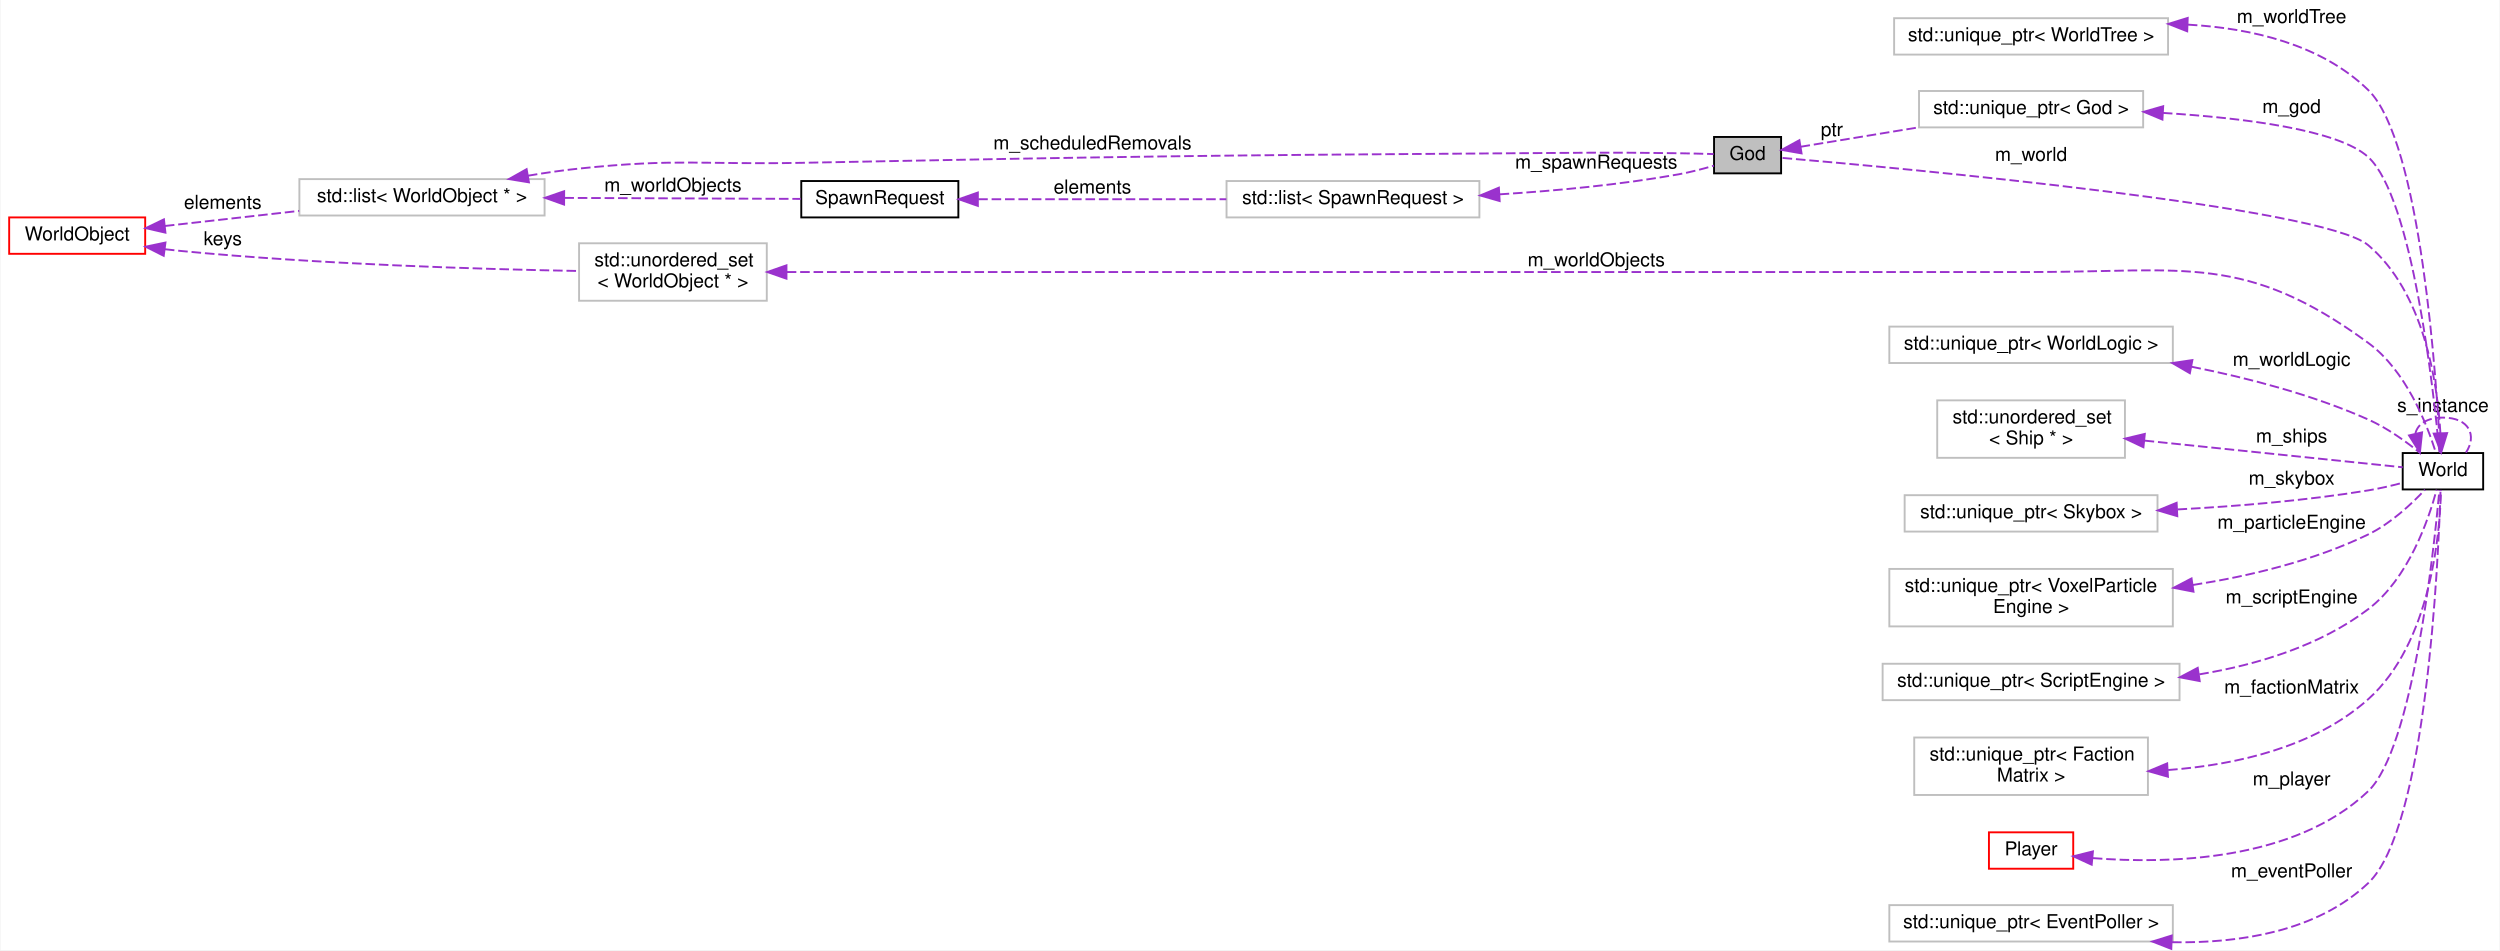
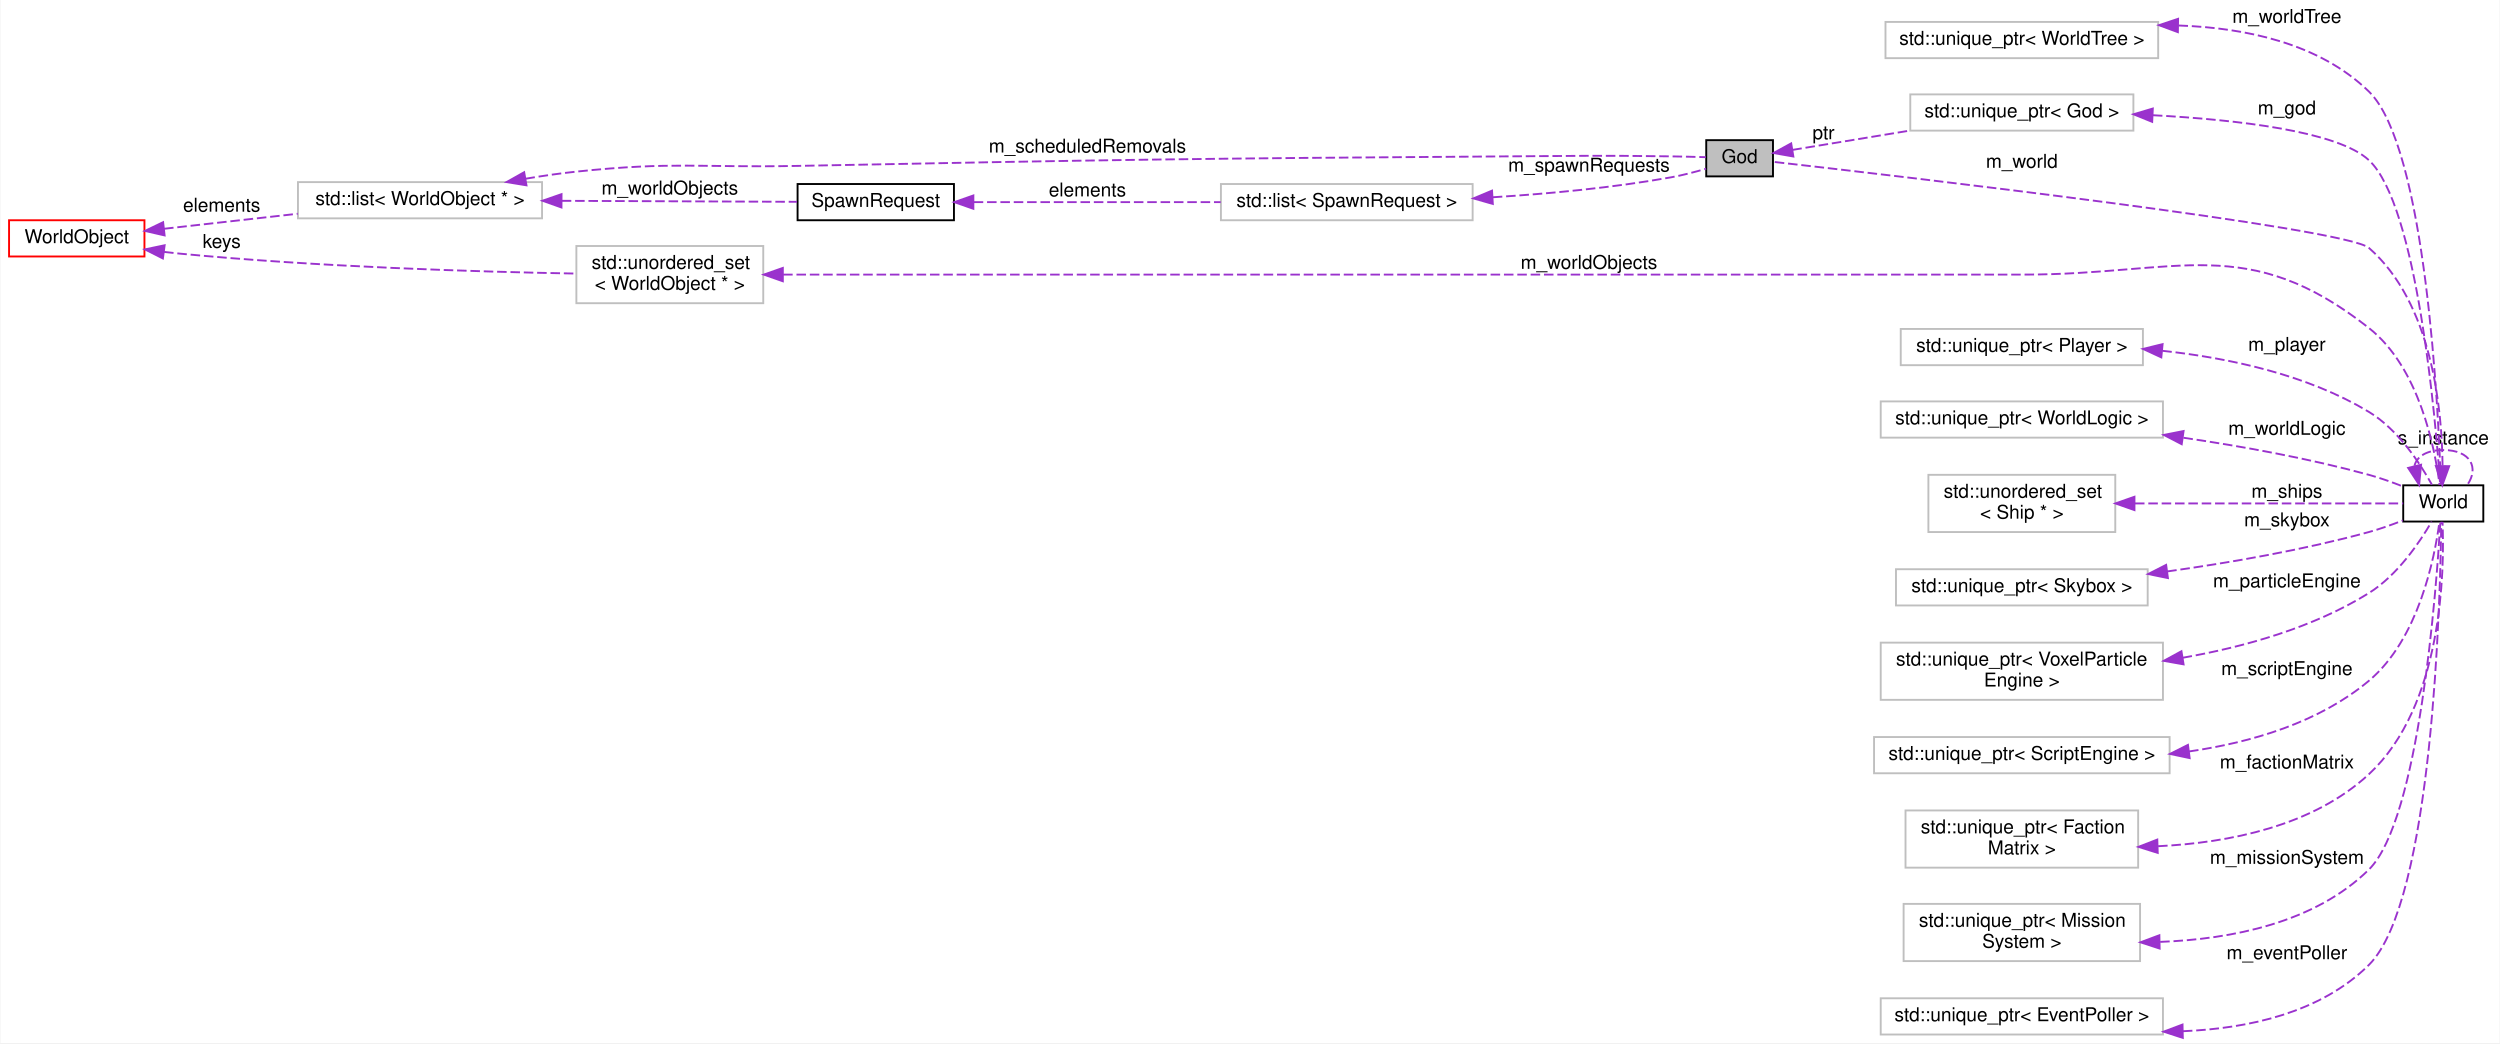
- <svg xmlns="http://www.w3.org/2000/svg" xmlns:xlink="http://www.w3.org/1999/xlink" width="1305pt" height="496pt" viewBox="0.00 0.00 1304.50 496.03">
-   <g id="graph0" class="graph" transform="scale(1 1) rotate(0) translate(4 492.027)">
-     <polygon fill="white" stroke="none" points="-4,4 -4,-492.027 1300.5,-492.027 1300.5,4 -4,4" />
+ <svg xmlns="http://www.w3.org/2000/svg" xmlns:xlink="http://www.w3.org/1999/xlink" width="1311pt" height="547pt" viewBox="0.00 0.00 1310.50 547.00">
+   <g id="graph0" class="graph" transform="scale(1 1) rotate(0) translate(4 543)">
+     <polygon fill="white" stroke="none" points="-4,4 -4,-543 1306.5,-543 1306.5,4 -4,4" />
    <g id="node1" class="node">
-       <polygon fill="#bfbfbf" stroke="black" points="890.5,-401.527 890.5,-420.527 925.5,-420.527 925.5,-401.527 890.5,-401.527" />
-       <text text-anchor="middle" x="908" y="-408.527" font-family="Helvetica,sans-Serif" font-size="10.00">God</text>
+       <polygon fill="#bfbfbf" stroke="black" points="890.5,-450.5 890.5,-469.5 925.5,-469.5 925.5,-450.5 890.5,-450.5" />
+       <text text-anchor="middle" x="908" y="-457.5" font-family="Helvetica,sans-Serif" font-size="10.00">God</text>
    </g>
-     <g id="node15" class="node">
-       <polygon fill="white" stroke="#bfbfbf" points="997.5,-425.527 997.5,-444.527 1114.5,-444.527 1114.5,-425.527 997.5,-425.527" />
-       <text text-anchor="middle" x="1056" y="-432.527" font-family="Helvetica,sans-Serif" font-size="10.00">std::unique_ptr&lt; God &gt;</text>
+     <g id="node16" class="node">
+       <polygon fill="white" stroke="#bfbfbf" points="997.5,-474.5 997.5,-493.5 1114.5,-493.5 1114.5,-474.5 997.5,-474.5" />
+       <text text-anchor="middle" x="1056" y="-481.5" font-family="Helvetica,sans-Serif" font-size="10.00">std::unique_ptr&lt; God &gt;</text>
    </g>
-     <g id="edge17" class="edge">
-       <path fill="none" stroke="#9a32cd" stroke-dasharray="5,2" d="M935.643,-415.407C952.863,-418.237 975.953,-422.033 997.235,-425.531" />
-       <polygon fill="#9a32cd" stroke="#9a32cd" points="936.183,-411.949 925.748,-413.78 935.048,-418.856 936.183,-411.949" />
-       <text text-anchor="middle" x="952" y="-421.027" font-family="Helvetica,sans-Serif" font-size="10.00"> ptr</text>
+     <g id="edge18" class="edge">
+       <path fill="none" stroke="#9a32cd" stroke-dasharray="5,2" d="M935.643,-464.38C952.863,-467.21 975.953,-471.006 997.235,-474.504" />
+       <polygon fill="#9a32cd" stroke="#9a32cd" points="936.183,-460.922 925.748,-462.753 935.048,-467.829 936.183,-460.922" />
+       <text text-anchor="middle" x="952" y="-470" font-family="Helvetica,sans-Serif" font-size="10.00"> ptr</text>
    </g>
    <g id="node2" class="node">
-       <polygon fill="white" stroke="#bfbfbf" points="152,-379.527 152,-398.527 280,-398.527 280,-379.527 152,-379.527" />
-       <text text-anchor="middle" x="216" y="-386.527" font-family="Helvetica,sans-Serif" font-size="10.00">std::list&lt; WorldObject * &gt;</text>
+       <polygon fill="white" stroke="#bfbfbf" points="152,-428.5 152,-447.5 280,-447.5 280,-428.5 152,-428.5" />
+       <text text-anchor="middle" x="216" y="-435.5" font-family="Helvetica,sans-Serif" font-size="10.00">std::list&lt; WorldObject * &gt;</text>
    </g>
    <g id="edge1" class="edge">
-       <path fill="none" stroke="#9a32cd" stroke-dasharray="5,2" d="M271.278,-400.292C280.174,-401.788 289.319,-403.117 298,-404.027 349.292,-409.406 362.437,-406.014 414,-407.027 579.316,-410.276 620.655,-410.916 786,-412.027 824.221,-412.284 833.782,-412.573 872,-412.027 877.957,-411.942 884.482,-411.775 890.267,-411.602" />
-       <polygon fill="#9a32cd" stroke="#9a32cd" points="271.836,-396.836 261.38,-398.545 270.62,-403.73 271.836,-396.836" />
-       <text text-anchor="middle" x="566" y="-414.027" font-family="Helvetica,sans-Serif" font-size="10.00"> m_scheduledRemovals</text>
+       <path fill="none" stroke="#9a32cd" stroke-dasharray="5,2" d="M271.278,-449.265C280.174,-450.761 289.319,-452.09 298,-453 349.292,-458.379 362.437,-454.987 414,-456 579.316,-459.249 620.655,-459.889 786,-461 824.221,-461.257 833.782,-461.546 872,-461 877.957,-460.915 884.482,-460.748 890.267,-460.575" />
+       <polygon fill="#9a32cd" stroke="#9a32cd" points="271.836,-445.809 261.38,-447.518 270.62,-452.703 271.836,-445.809" />
+       <text text-anchor="middle" x="566" y="-463" font-family="Helvetica,sans-Serif" font-size="10.00"> m_scheduledRemovals</text>
    </g>
    <g id="node5" class="node">
      <g id="a_node5">
        <a xlink:href="class_spawn_request.html" target="_top" xlink:title="SpawnRequest">
-           <polygon fill="white" stroke="black" points="414,-378.527 414,-397.527 496,-397.527 496,-378.527 414,-378.527" />
-           <text text-anchor="middle" x="455" y="-385.527" font-family="Helvetica,sans-Serif" font-size="10.00">SpawnRequest</text>
+           <polygon fill="white" stroke="black" points="414,-427.5 414,-446.5 496,-446.5 496,-427.5 414,-427.5" />
+           <text text-anchor="middle" x="455" y="-434.5" font-family="Helvetica,sans-Serif" font-size="10.00">SpawnRequest</text>
        </a>
      </g>
    </g>
    <g id="edge5" class="edge">
-       <path fill="none" stroke="#9a32cd" stroke-dasharray="5,2" d="M290.339,-388.718C330.983,-388.546 379.961,-388.339 413.683,-388.197" />
-       <polygon fill="#9a32cd" stroke="#9a32cd" points="290.185,-385.218 280.2,-388.76 290.215,-392.218 290.185,-385.218" />
-       <text text-anchor="middle" x="347" y="-392.027" font-family="Helvetica,sans-Serif" font-size="10.00"> m_worldObjects</text>
+       <path fill="none" stroke="#9a32cd" stroke-dasharray="5,2" d="M290.339,-437.691C330.983,-437.519 379.961,-437.312 413.683,-437.17" />
+       <polygon fill="#9a32cd" stroke="#9a32cd" points="290.185,-434.191 280.2,-437.733 290.215,-441.191 290.185,-434.191" />
+       <text text-anchor="middle" x="347" y="-441" font-family="Helvetica,sans-Serif" font-size="10.00"> m_worldObjects</text>
    </g>
    <g id="node3" class="node">
      <g id="a_node3">
        <a xlink:href="class_world_object.html" target="_top" xlink:title="WorldObject">
-           <polygon fill="white" stroke="red" points="0.5,-359.527 0.5,-378.527 71.5,-378.527 71.5,-359.527 0.5,-359.527" />
-           <text text-anchor="middle" x="36" y="-366.527" font-family="Helvetica,sans-Serif" font-size="10.00">WorldObject</text>
+           <polygon fill="white" stroke="red" points="0.5,-408.5 0.5,-427.5 71.5,-427.5 71.5,-408.5 0.5,-408.5" />
+           <text text-anchor="middle" x="36" y="-415.5" font-family="Helvetica,sans-Serif" font-size="10.00">WorldObject</text>
        </a>
      </g>
    </g>
    <g id="edge2" class="edge">
-       <path fill="none" stroke="#9a32cd" stroke-dasharray="5,2" d="M81.77,-374.057C102.995,-376.442 128.72,-379.333 151.883,-381.935" />
-       <polygon fill="#9a32cd" stroke="#9a32cd" points="82.071,-370.569 71.743,-372.931 81.289,-377.525 82.071,-370.569" />
-       <text text-anchor="middle" x="112" y="-383.027" font-family="Helvetica,sans-Serif" font-size="10.00"> elements</text>
+       <path fill="none" stroke="#9a32cd" stroke-dasharray="5,2" d="M81.77,-423.03C102.995,-425.415 128.72,-428.306 151.883,-430.908" />
+       <polygon fill="#9a32cd" stroke="#9a32cd" points="82.071,-419.542 71.743,-421.904 81.289,-426.498 82.071,-419.542" />
+       <text text-anchor="middle" x="112" y="-432" font-family="Helvetica,sans-Serif" font-size="10.00"> elements</text>
    </g>
    <g id="node8" class="node">
-       <polygon fill="white" stroke="#bfbfbf" points="298,-335.027 298,-365.027 396,-365.027 396,-335.027 298,-335.027" />
-       <text text-anchor="start" x="306" y="-353.027" font-family="Helvetica,sans-Serif" font-size="10.00">std::unordered_set</text>
-       <text text-anchor="middle" x="347" y="-342.027" font-family="Helvetica,sans-Serif" font-size="10.00">&lt; WorldObject * &gt;</text>
+       <polygon fill="white" stroke="#bfbfbf" points="298,-384 298,-414 396,-414 396,-384 298,-384" />
+       <text text-anchor="start" x="306" y="-402" font-family="Helvetica,sans-Serif" font-size="10.00">std::unordered_set</text>
+       <text text-anchor="middle" x="347" y="-391" font-family="Helvetica,sans-Serif" font-size="10.00">&lt; WorldObject * &gt;</text>
    </g>
    <g id="edge9" class="edge">
-       <path fill="none" stroke="#9a32cd" stroke-dasharray="5,2" d="M81.778,-361.924C84.556,-361.59 87.314,-361.287 90,-361.027 162.175,-354.049 246.225,-351.498 297.767,-350.565" />
-       <polygon fill="#9a32cd" stroke="#9a32cd" points="81.175,-358.473 71.715,-363.244 82.086,-365.414 81.175,-358.473" />
-       <text text-anchor="middle" x="112" y="-364.027" font-family="Helvetica,sans-Serif" font-size="10.00"> keys</text>
+       <path fill="none" stroke="#9a32cd" stroke-dasharray="5,2" d="M81.778,-410.897C84.556,-410.563 87.314,-410.26 90,-410 162.175,-403.022 246.225,-400.471 297.767,-399.538" />
+       <polygon fill="#9a32cd" stroke="#9a32cd" points="81.175,-407.446 71.715,-412.217 82.086,-414.387 81.175,-407.446" />
+       <text text-anchor="middle" x="112" y="-413" font-family="Helvetica,sans-Serif" font-size="10.00"> keys</text>
    </g>
    <g id="node4" class="node">
-       <polygon fill="white" stroke="#bfbfbf" points="636,-378.527 636,-397.527 768,-397.527 768,-378.527 636,-378.527" />
-       <text text-anchor="middle" x="702" y="-385.527" font-family="Helvetica,sans-Serif" font-size="10.00">std::list&lt; SpawnRequest &gt;</text>
+       <polygon fill="white" stroke="#bfbfbf" points="636,-427.5 636,-446.5 768,-446.5 768,-427.5 636,-427.5" />
+       <text text-anchor="middle" x="702" y="-434.5" font-family="Helvetica,sans-Serif" font-size="10.00">std::list&lt; SpawnRequest &gt;</text>
    </g>
    <g id="edge3" class="edge">
-       <path fill="none" stroke="#9a32cd" stroke-dasharray="5,2" d="M778.573,-390.582C807.911,-392.423 841.686,-395.588 872,-401.027 878.096,-402.121 884.654,-403.843 890.426,-405.551" />
-       <polygon fill="#9a32cd" stroke="#9a32cd" points="778.581,-387.077 768.393,-389.985 778.171,-394.065 778.581,-387.077" />
-       <text text-anchor="middle" x="829" y="-404.027" font-family="Helvetica,sans-Serif" font-size="10.00"> m_spawnRequests</text>
+       <path fill="none" stroke="#9a32cd" stroke-dasharray="5,2" d="M778.573,-439.555C807.911,-441.396 841.686,-444.561 872,-450 878.096,-451.094 884.654,-452.816 890.426,-454.524" />
+       <polygon fill="#9a32cd" stroke="#9a32cd" points="778.581,-436.05 768.393,-438.958 778.171,-443.038 778.581,-436.05" />
+       <text text-anchor="middle" x="829" y="-453" font-family="Helvetica,sans-Serif" font-size="10.00"> m_spawnRequests</text>
    </g>
    <g id="edge4" class="edge">
-       <path fill="none" stroke="#9a32cd" stroke-dasharray="5,2" d="M506.359,-388.027C543.83,-388.027 595.29,-388.027 635.887,-388.027" />
-       <polygon fill="#9a32cd" stroke="#9a32cd" points="506.182,-384.527 496.182,-388.027 506.182,-391.527 506.182,-384.527" />
-       <text text-anchor="middle" x="566" y="-391.027" font-family="Helvetica,sans-Serif" font-size="10.00"> elements</text>
+       <path fill="none" stroke="#9a32cd" stroke-dasharray="5,2" d="M506.359,-437C543.83,-437 595.29,-437 635.887,-437" />
+       <polygon fill="#9a32cd" stroke="#9a32cd" points="506.182,-433.5 496.182,-437 506.182,-440.5 506.182,-433.5" />
+       <text text-anchor="middle" x="566" y="-440" font-family="Helvetica,sans-Serif" font-size="10.00"> elements</text>
    </g>
    <g id="node6" class="node">
      <g id="a_node6">
        <a xlink:href="class_world.html" target="_top" xlink:title="World">
-           <polygon fill="white" stroke="black" points="1250,-236.527 1250,-255.527 1292,-255.527 1292,-236.527 1250,-236.527" />
-           <text text-anchor="middle" x="1271" y="-243.527" font-family="Helvetica,sans-Serif" font-size="10.00">World</text>
+           <polygon fill="white" stroke="black" points="1256,-269.5 1256,-288.5 1298,-288.5 1298,-269.5 1256,-269.5" />
+           <text text-anchor="middle" x="1277" y="-276.5" font-family="Helvetica,sans-Serif" font-size="10.00">World</text>
        </a>
      </g>
    </g>
    <g id="edge6" class="edge">
-       <path fill="none" stroke="#9a32cd" stroke-dasharray="5,2" d="M1269.68,-265.889C1268.1,-292.571 1261.05,-339.466 1232,-364.027 1208.31,-384.058 988.772,-404.213 925.807,-409.621" />
-       <polygon fill="#9a32cd" stroke="#9a32cd" points="1273.18,-265.945 1270.07,-255.816 1266.19,-265.673 1273.18,-265.945" />
-       <text text-anchor="middle" x="1056" y="-408.027" font-family="Helvetica,sans-Serif" font-size="10.00"> m_world</text>
+       <path fill="none" stroke="#9a32cd" stroke-dasharray="5,2" d="M1276.62,-298.926C1276.36,-328.616 1271.11,-384.063 1238,-413 1226.03,-423.464 990.598,-450.771 925.534,-458.143" />
+       <polygon fill="#9a32cd" stroke="#9a32cd" points="1280.11,-298.551 1276.51,-288.587 1273.11,-298.623 1280.11,-298.551" />
+       <text text-anchor="middle" x="1056" y="-455" font-family="Helvetica,sans-Serif" font-size="10.00"> m_world</text>
+     </g>
+     <g id="edge20" class="edge">
+       <path fill="none" stroke="#9a32cd" stroke-dasharray="5,2" d="M1261.9,-298.766C1263.09,-303.497 1268.12,-307 1277,-307 1291.57,-307 1295.79,-297.565 1289.64,-288.757" />
+       <polygon fill="#9a32cd" stroke="#9a32cd" points="1265.37,-299.304 1264.36,-288.757 1258.57,-297.631 1265.37,-299.304" />
+       <text text-anchor="middle" x="1277" y="-310" font-family="Helvetica,sans-Serif" font-size="10.00"> s_instance</text>
+     </g>
+     <g id="node7" class="node">
+       <polygon fill="white" stroke="#bfbfbf" points="984.5,-512.5 984.5,-531.5 1127.5,-531.5 1127.5,-512.5 984.5,-512.5" />
+       <text text-anchor="middle" x="1056" y="-519.5" font-family="Helvetica,sans-Serif" font-size="10.00">std::unique_ptr&lt; WorldTree &gt;</text>
+     </g>
+     <g id="edge7" class="edge">
+       <path fill="none" stroke="#9a32cd" stroke-dasharray="5,2" d="M1138.14,-529.631C1173.17,-528.426 1212.01,-520.325 1238,-495 1268.07,-465.706 1274.53,-326.628 1275.75,-288.619" />
+       <polygon fill="#9a32cd" stroke="#9a32cd" points="1137.83,-526.135 1127.89,-529.796 1137.94,-533.134 1137.83,-526.135" />
+       <text text-anchor="middle" x="1195" y="-531" font-family="Helvetica,sans-Serif" font-size="10.00"> m_worldTree</text>
+     </g>
+     <g id="edge8" class="edge">
+       <path fill="none" stroke="#9a32cd" stroke-dasharray="5,2" d="M406.42,-399C450.099,-399 511.289,-399 565,-399 565,-399 565,-399 1057,-399 1138.4,-399 1174.01,-421.312 1238,-371 1264.49,-350.172 1272.67,-307.694 1275.07,-288.634" />
+       <polygon fill="#9a32cd" stroke="#9a32cd" points="406.265,-395.5 396.265,-399 406.265,-402.5 406.265,-395.5" />
+       <text text-anchor="middle" x="829" y="-402" font-family="Helvetica,sans-Serif" font-size="10.00"> m_worldObjects</text>
+     </g>
+     <g id="node9" class="node">
+       <polygon fill="white" stroke="#bfbfbf" points="992.5,-351.5 992.5,-370.5 1119.5,-370.5 1119.5,-351.5 992.5,-351.5" />
+       <text text-anchor="middle" x="1056" y="-358.5" font-family="Helvetica,sans-Serif" font-size="10.00">std::unique_ptr&lt; Player &gt;</text>
+     </g>
+     <g id="edge10" class="edge">
+       <path fill="none" stroke="#9a32cd" stroke-dasharray="5,2" d="M1129.65,-359.049C1164.51,-355.303 1205.62,-346.561 1238,-327 1253.28,-317.767 1264.87,-299.981 1271.03,-288.843" />
+       <polygon fill="#9a32cd" stroke="#9a32cd" points="1129.14,-355.581 1119.52,-360.018 1129.81,-362.549 1129.14,-355.581" />
+       <text text-anchor="middle" x="1195" y="-359" font-family="Helvetica,sans-Serif" font-size="10.00"> m_player</text>
+     </g>
+     <g id="node10" class="node">
+       <polygon fill="white" stroke="#bfbfbf" points="982,-313.5 982,-332.5 1130,-332.5 1130,-313.5 982,-313.5" />
+       <text text-anchor="middle" x="1056" y="-320.5" font-family="Helvetica,sans-Serif" font-size="10.00">std::unique_ptr&lt; WorldLogic &gt;</text>
+     </g>
+     <g id="edge11" class="edge">
+       <path fill="none" stroke="#9a32cd" stroke-dasharray="5,2" d="M1140.73,-313.451C1171.62,-308.92 1206.7,-302.575 1238,-294 1243.88,-292.388 1250.1,-290.167 1255.77,-287.927" />
+       <polygon fill="#9a32cd" stroke="#9a32cd" points="1139.84,-310.043 1130.43,-314.919 1140.82,-316.973 1139.84,-310.043" />
+       <text text-anchor="middle" x="1195" y="-315" font-family="Helvetica,sans-Serif" font-size="10.00"> m_worldLogic</text>
+     </g>
+     <g id="node11" class="node">
+       <polygon fill="white" stroke="#bfbfbf" points="1007,-264 1007,-294 1105,-294 1105,-264 1007,-264" />
+       <text text-anchor="start" x="1015" y="-282" font-family="Helvetica,sans-Serif" font-size="10.00">std::unordered_set</text>
+       <text text-anchor="middle" x="1056" y="-271" font-family="Helvetica,sans-Serif" font-size="10.00">&lt; Ship * &gt;</text>
+     </g>
+     <g id="edge12" class="edge">
+       <path fill="none" stroke="#9a32cd" stroke-dasharray="5,2" d="M1115.33,-279C1161.91,-279 1224.41,-279 1255.97,-279" />
+       <polygon fill="#9a32cd" stroke="#9a32cd" points="1115.06,-275.5 1105.06,-279 1115.06,-282.5 1115.06,-275.5" />
+       <text text-anchor="middle" x="1195" y="-282" font-family="Helvetica,sans-Serif" font-size="10.00"> m_ships</text>
+     </g>
+     <g id="node12" class="node">
+       <polygon fill="white" stroke="#bfbfbf" points="990,-225.5 990,-244.5 1122,-244.5 1122,-225.5 990,-225.5" />
+       <text text-anchor="middle" x="1056" y="-232.5" font-family="Helvetica,sans-Serif" font-size="10.00">std::unique_ptr&lt; Skybox &gt;</text>
+     </g>
+     <g id="edge13" class="edge">
+       <path fill="none" stroke="#9a32cd" stroke-dasharray="5,2" d="M1132.22,-243.33C1165.05,-247.917 1203.79,-254.626 1238,-264 1243.88,-265.612 1250.1,-267.833 1255.77,-270.073" />
+       <polygon fill="#9a32cd" stroke="#9a32cd" points="1132.61,-239.851 1122.23,-241.974 1131.67,-246.787 1132.61,-239.851" />
+       <text text-anchor="middle" x="1195" y="-267" font-family="Helvetica,sans-Serif" font-size="10.00"> m_skybox</text>
+     </g>
+     <g id="node13" class="node">
+       <polygon fill="white" stroke="#bfbfbf" points="982,-176 982,-206 1130,-206 1130,-176 982,-176" />
+       <text text-anchor="start" x="990" y="-194" font-family="Helvetica,sans-Serif" font-size="10.00">std::unique_ptr&lt; VoxelParticle</text>
+       <text text-anchor="middle" x="1056" y="-183" font-family="Helvetica,sans-Serif" font-size="10.00">Engine &gt;</text>
+     </g>
+     <g id="edge14" class="edge">
+       <path fill="none" stroke="#9a32cd" stroke-dasharray="5,2" d="M1140.3,-198.065C1172.66,-203.726 1208.87,-213.868 1238,-232 1252.97,-241.316 1264.65,-258.646 1270.92,-269.46" />
+       <polygon fill="#9a32cd" stroke="#9a32cd" points="1140.82,-194.605 1130.39,-196.448 1139.7,-201.513 1140.82,-194.605" />
+       <text text-anchor="middle" x="1195" y="-235" font-family="Helvetica,sans-Serif" font-size="10.00"> m_particleEngine</text>
+     </g>
+     <g id="node14" class="node">
+       <polygon fill="white" stroke="#bfbfbf" points="978.5,-137.5 978.5,-156.5 1133.5,-156.5 1133.5,-137.5 978.5,-137.5" />
+       <text text-anchor="middle" x="1056" y="-144.5" font-family="Helvetica,sans-Serif" font-size="10.00">std::unique_ptr&lt; ScriptEngine &gt;</text>
+     </g>
+     <g id="edge15" class="edge">
+       <path fill="none" stroke="#9a32cd" stroke-dasharray="5,2" d="M1143.68,-148.931C1176.34,-153.658 1211.88,-164.106 1238,-186 1264.07,-207.847 1272.47,-250.372 1275,-269.397" />
+       <polygon fill="#9a32cd" stroke="#9a32cd" points="1144.01,-145.445 1133.64,-147.641 1143.12,-152.387 1144.01,-145.445" />
+       <text text-anchor="middle" x="1195" y="-189" font-family="Helvetica,sans-Serif" font-size="10.00"> m_scriptEngine</text>
+     </g>
+     <g id="node15" class="node">
+       <polygon fill="white" stroke="#bfbfbf" points="995,-88 995,-118 1117,-118 1117,-88 995,-88" />
+       <text text-anchor="start" x="1003" y="-106" font-family="Helvetica,sans-Serif" font-size="10.00">std::unique_ptr&lt; Faction</text>
+       <text text-anchor="middle" x="1056" y="-95" font-family="Helvetica,sans-Serif" font-size="10.00">Matrix &gt;</text>
+     </g>
+     <g id="edge16" class="edge">
+       <path fill="none" stroke="#9a32cd" stroke-dasharray="5,2" d="M1127.45,-99.244C1164.69,-101.056 1208.64,-109.781 1238,-137 1276.74,-172.912 1277.68,-243.591 1276.61,-269.332" />
+       <polygon fill="#9a32cd" stroke="#9a32cd" points="1127.26,-95.736 1117.15,-98.907 1127.03,-102.732 1127.26,-95.736" />
+       <text text-anchor="middle" x="1195" y="-140" font-family="Helvetica,sans-Serif" font-size="10.00"> m_factionMatrix</text>
+     </g>
+     <g id="edge17" class="edge">
+       <path fill="none" stroke="#9a32cd" stroke-dasharray="5,2" d="M1124.72,-482.58C1169.08,-480.201 1221.74,-474.145 1238,-459 1263.36,-435.379 1273.03,-322.469 1275.39,-288.615" />
+       <polygon fill="#9a32cd" stroke="#9a32cd" points="1124.35,-479.094 1114.53,-483.072 1124.68,-486.086 1124.35,-479.094" />
+       <text text-anchor="middle" x="1195" y="-483" font-family="Helvetica,sans-Serif" font-size="10.00"> m_god</text>
+     </g>
+     <g id="node17" class="node">
+       <polygon fill="white" stroke="#bfbfbf" points="994,-39 994,-69 1118,-69 1118,-39 994,-39" />
+       <text text-anchor="start" x="1002" y="-57" font-family="Helvetica,sans-Serif" font-size="10.00">std::unique_ptr&lt; Mission</text>
+       <text text-anchor="middle" x="1056" y="-46" font-family="Helvetica,sans-Serif" font-size="10.00">System &gt;</text>
    </g>
    <g id="edge19" class="edge">
-       <path fill="none" stroke="#9a32cd" stroke-dasharray="5,2" d="M1256.64,-265.793C1257.76,-270.524 1262.55,-274.027 1271,-274.027 1284.86,-274.027 1288.87,-264.592 1283.02,-255.784" />
-       <polygon fill="#9a32cd" stroke="#9a32cd" points="1260.11,-266.318 1258.98,-255.784 1253.29,-264.724 1260.11,-266.318" />
-       <text text-anchor="middle" x="1271" y="-277.027" font-family="Helvetica,sans-Serif" font-size="10.00"> s_instance</text>
+       <path fill="none" stroke="#9a32cd" stroke-dasharray="5,2" d="M1128.54,-49.077C1165.9,-50.488 1209.61,-59.032 1238,-87 1264.39,-112.992 1273.39,-233.947 1275.48,-269.283" />
+       <polygon fill="#9a32cd" stroke="#9a32cd" points="1128.27,-45.57 1118.19,-48.858 1128.12,-52.569 1128.27,-45.57" />
+       <text text-anchor="middle" x="1195" y="-90" font-family="Helvetica,sans-Serif" font-size="10.00"> m_missionSystem</text>
    </g>
-     <g id="node7" class="node">
-       <polygon fill="white" stroke="#bfbfbf" points="984.5,-463.527 984.5,-482.527 1127.5,-482.527 1127.5,-463.527 984.5,-463.527" />
-       <text text-anchor="middle" x="1056" y="-470.527" font-family="Helvetica,sans-Serif" font-size="10.00">std::unique_ptr&lt; WorldTree &gt;</text>
+     <g id="node18" class="node">
+       <polygon fill="white" stroke="#bfbfbf" points="982,-0.5 982,-19.5 1130,-19.5 1130,-0.5 982,-0.5" />
+       <text text-anchor="middle" x="1056" y="-7.5" font-family="Helvetica,sans-Serif" font-size="10.00">std::unique_ptr&lt; EventPoller &gt;</text>
    </g>
-     <g id="edge7" class="edge">
-       <path fill="none" stroke="#9a32cd" stroke-dasharray="5,2" d="M1137.82,-479.169C1171.03,-477.305 1207.39,-468.912 1232,-445.027 1259.64,-418.205 1267.8,-291.64 1269.58,-255.615" />
-       <polygon fill="#9a32cd" stroke="#9a32cd" points="1137.5,-475.679 1127.63,-479.548 1137.76,-482.674 1137.5,-475.679" />
-       <text text-anchor="middle" x="1192" y="-480.027" font-family="Helvetica,sans-Serif" font-size="10.00"> m_worldTree</text>
-     </g>
-     <g id="edge8" class="edge">
-       <path fill="none" stroke="#9a32cd" stroke-dasharray="5,2" d="M406.42,-350.027C450.099,-350.027 511.289,-350.027 565,-350.027 565,-350.027 565,-350.027 1057,-350.027 1136.5,-350.027 1167.84,-359.966 1232,-313.027 1251.64,-298.657 1262.56,-270.855 1267.23,-255.983" />
-       <polygon fill="#9a32cd" stroke="#9a32cd" points="406.265,-346.527 396.265,-350.027 406.265,-353.527 406.265,-346.527" />
-       <text text-anchor="middle" x="829" y="-353.027" font-family="Helvetica,sans-Serif" font-size="10.00"> m_worldObjects</text>
-     </g>
-     <g id="node9" class="node">
-       <polygon fill="white" stroke="#bfbfbf" points="982,-302.527 982,-321.527 1130,-321.527 1130,-302.527 982,-302.527" />
-       <text text-anchor="middle" x="1056" y="-309.527" font-family="Helvetica,sans-Serif" font-size="10.00">std::unique_ptr&lt; WorldLogic &gt;</text>
-     </g>
-     <g id="edge10" class="edge">
-       <path fill="none" stroke="#9a32cd" stroke-dasharray="5,2" d="M1139.72,-300.592C1169.63,-294.66 1203.13,-285.87 1232,-273.027 1241.91,-268.62 1251.86,-261.429 1259.09,-255.576" />
-       <polygon fill="#9a32cd" stroke="#9a32cd" points="1138.89,-297.186 1129.73,-302.496 1140.2,-304.063 1138.89,-297.186" />
-       <text text-anchor="middle" x="1192" y="-301.027" font-family="Helvetica,sans-Serif" font-size="10.00"> m_worldLogic</text>
-     </g>
-     <g id="node10" class="node">
-       <polygon fill="white" stroke="#bfbfbf" points="1007,-253.027 1007,-283.027 1105,-283.027 1105,-253.027 1007,-253.027" />
-       <text text-anchor="start" x="1015" y="-271.027" font-family="Helvetica,sans-Serif" font-size="10.00">std::unordered_set</text>
-       <text text-anchor="middle" x="1056" y="-260.027" font-family="Helvetica,sans-Serif" font-size="10.00">&lt; Ship * &gt;</text>
-     </g>
-     <g id="edge11" class="edge">
-       <path fill="none" stroke="#9a32cd" stroke-dasharray="5,2" d="M1115.27,-262.009C1160.13,-257.375 1219.47,-251.246 1249.99,-248.094" />
-       <polygon fill="#9a32cd" stroke="#9a32cd" points="1114.65,-258.553 1105.07,-263.062 1115.37,-265.516 1114.65,-258.553" />
-       <text text-anchor="middle" x="1192" y="-261.027" font-family="Helvetica,sans-Serif" font-size="10.00"> m_ships</text>
-     </g>
-     <g id="node11" class="node">
-       <polygon fill="white" stroke="#bfbfbf" points="990,-214.527 990,-233.527 1122,-233.527 1122,-214.527 990,-214.527" />
-       <text text-anchor="middle" x="1056" y="-221.527" font-family="Helvetica,sans-Serif" font-size="10.00">std::unique_ptr&lt; Skybox &gt;</text>
-     </g>
-     <g id="edge12" class="edge">
-       <path fill="none" stroke="#9a32cd" stroke-dasharray="5,2" d="M1132.46,-226.082C1163.45,-227.734 1199.6,-230.702 1232,-236.027 1237.79,-236.978 1243.98,-238.419 1249.64,-239.913" />
-       <polygon fill="#9a32cd" stroke="#9a32cd" points="1132.32,-222.571 1122.16,-225.571 1131.98,-229.562 1132.32,-222.571" />
-       <text text-anchor="middle" x="1192" y="-239.027" font-family="Helvetica,sans-Serif" font-size="10.00"> m_skybox</text>
-     </g>
-     <g id="node12" class="node">
-       <polygon fill="white" stroke="#bfbfbf" points="982,-165.027 982,-195.027 1130,-195.027 1130,-165.027 982,-165.027" />
-       <text text-anchor="start" x="990" y="-183.027" font-family="Helvetica,sans-Serif" font-size="10.00">std::unique_ptr&lt; VoxelParticle</text>
-       <text text-anchor="middle" x="1056" y="-172.027" font-family="Helvetica,sans-Serif" font-size="10.00">Engine &gt;</text>
-     </g>
-     <g id="edge13" class="edge">
-       <path fill="none" stroke="#9a32cd" stroke-dasharray="5,2" d="M1140.4,-186.637C1170.38,-191.335 1203.75,-199.353 1232,-213.027 1243.64,-218.66 1254.52,-228.81 1261.63,-236.371" />
-       <polygon fill="#9a32cd" stroke="#9a32cd" points="1140.78,-183.155 1130.37,-185.167 1139.76,-190.081 1140.78,-183.155" />
-       <text text-anchor="middle" x="1192" y="-216.027" font-family="Helvetica,sans-Serif" font-size="10.00"> m_particleEngine</text>
-     </g>
-     <g id="node13" class="node">
-       <polygon fill="white" stroke="#bfbfbf" points="978.5,-126.527 978.5,-145.527 1133.5,-145.527 1133.5,-126.527 978.5,-126.527" />
-       <text text-anchor="middle" x="1056" y="-133.527" font-family="Helvetica,sans-Serif" font-size="10.00">std::unique_ptr&lt; ScriptEngine &gt;</text>
-     </g>
-     <g id="edge14" class="edge">
-       <path fill="none" stroke="#9a32cd" stroke-dasharray="5,2" d="M1143.8,-139.986C1174.14,-145.013 1206.86,-154.938 1232,-174.027 1252.94,-189.927 1263.51,-220.73 1267.73,-236.387" />
-       <polygon fill="#9a32cd" stroke="#9a32cd" points="1144.03,-136.48 1133.62,-138.462 1142.99,-143.403 1144.03,-136.48" />
-       <text text-anchor="middle" x="1192" y="-177.027" font-family="Helvetica,sans-Serif" font-size="10.00"> m_scriptEngine</text>
-     </g>
-     <g id="node14" class="node">
-       <polygon fill="white" stroke="#bfbfbf" points="995,-77.027 995,-107.027 1117,-107.027 1117,-77.027 995,-77.027" />
-       <text text-anchor="start" x="1003" y="-95.027" font-family="Helvetica,sans-Serif" font-size="10.00">std::unique_ptr&lt; Faction</text>
-       <text text-anchor="middle" x="1056" y="-84.027" font-family="Helvetica,sans-Serif" font-size="10.00">Matrix &gt;</text>
-     </g>
-     <g id="edge15" class="edge">
-       <path fill="none" stroke="#9a32cd" stroke-dasharray="5,2" d="M1127.52,-90.05C1162.78,-92.708 1203.83,-101.84 1232,-127.027 1264.66,-156.227 1269.44,-213.437 1270,-236.274" />
-       <polygon fill="#9a32cd" stroke="#9a32cd" points="1127.45,-86.54 1117.26,-89.443 1127.04,-93.528 1127.45,-86.54" />
-       <text text-anchor="middle" x="1192" y="-130.027" font-family="Helvetica,sans-Serif" font-size="10.00"> m_factionMatrix</text>
-     </g>
-     <g id="edge16" class="edge">
-       <path fill="none" stroke="#9a32cd" stroke-dasharray="5,2" d="M1124.8,-433.085C1167.14,-430.445 1216.46,-424.291 1232,-410.027 1255.15,-388.784 1266.22,-287.547 1269.17,-255.665" />
-       <polygon fill="#9a32cd" stroke="#9a32cd" points="1124.56,-429.593 1114.78,-433.655 1124.96,-436.582 1124.56,-429.593" />
-       <text text-anchor="middle" x="1192" y="-433.027" font-family="Helvetica,sans-Serif" font-size="10.00"> m_god</text>
-     </g>
-     <g id="node16" class="node">
-       <g id="a_node16">
-         <a xlink:href="class_player.html" target="_top" xlink:title="Player">
-           <polygon fill="white" stroke="red" points="1034,-38.527 1034,-57.527 1078,-57.527 1078,-38.527 1034,-38.527" />
-           <text text-anchor="middle" x="1056" y="-45.527" font-family="Helvetica,sans-Serif" font-size="10.00">Player</text>
-         </a>
-       </g>
-     </g>
-     <g id="edge18" class="edge">
-       <path fill="none" stroke="#9a32cd" stroke-dasharray="5,2" d="M1088.23,-44.066C1127.21,-40.998 1193.41,-42.258 1232,-79.027 1255.14,-101.075 1266.22,-203.881 1269.17,-236.245" />
-       <polygon fill="#9a32cd" stroke="#9a32cd" points="1087.64,-40.606 1078.01,-45.02 1088.29,-47.575 1087.64,-40.606" />
-       <text text-anchor="middle" x="1192" y="-82.027" font-family="Helvetica,sans-Serif" font-size="10.00"> m_player</text>
-     </g>
-     <g id="node17" class="node">
-       <polygon fill="white" stroke="#bfbfbf" points="982,-0.527 982,-19.527 1130,-19.527 1130,-0.527 982,-0.527" />
-       <text text-anchor="middle" x="1056" y="-7.527" font-family="Helvetica,sans-Serif" font-size="10.00">std::unique_ptr&lt; EventPoller &gt;</text>
-     </g>
-     <g id="edge20" class="edge">
-       <path fill="none" stroke="#9a32cd" stroke-dasharray="5,2" d="M1129.58,-0.153C1164.81,0.46 1205.19,-5.667 1232,-31.027 1262.36,-59.746 1268.61,-198.497 1269.76,-236.427" />
-       <polygon fill="#9a32cd" stroke="#9a32cd" points="1129.19,3.335 1119.32,-0.52 1129.44,-3.66 1129.19,3.335" />
-       <text text-anchor="middle" x="1192" y="-34.027" font-family="Helvetica,sans-Serif" font-size="10.00"> m_eventPoller</text>
+     <g id="edge21" class="edge">
+       <path fill="none" stroke="#9a32cd" stroke-dasharray="5,2" d="M1140.45,-2.228C1174.97,-3.642 1212.75,-11.947 1238,-37 1271.58,-70.327 1275.49,-228.53 1275.94,-269.365" />
+       <polygon fill="#9a32cd" stroke="#9a32cd" points="1140.41,1.274 1130.34,-2.001 1140.26,-5.725 1140.41,1.274" />
+       <text text-anchor="middle" x="1195" y="-40" font-family="Helvetica,sans-Serif" font-size="10.00"> m_eventPoller</text>
    </g>
  </g>
</svg>
